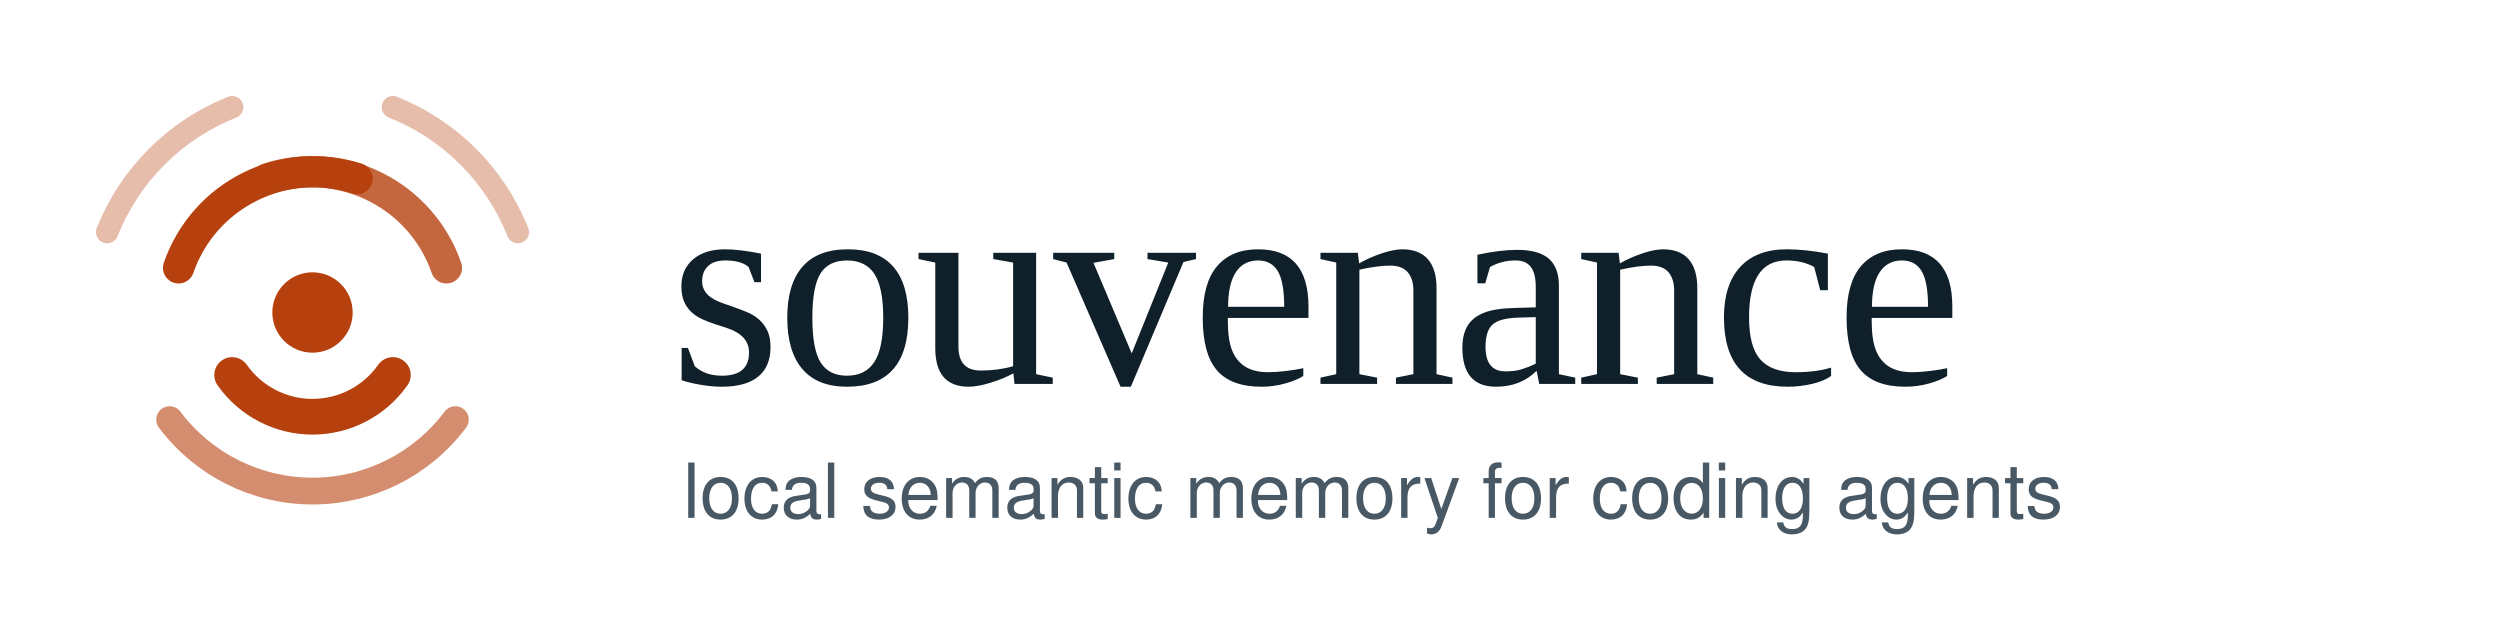
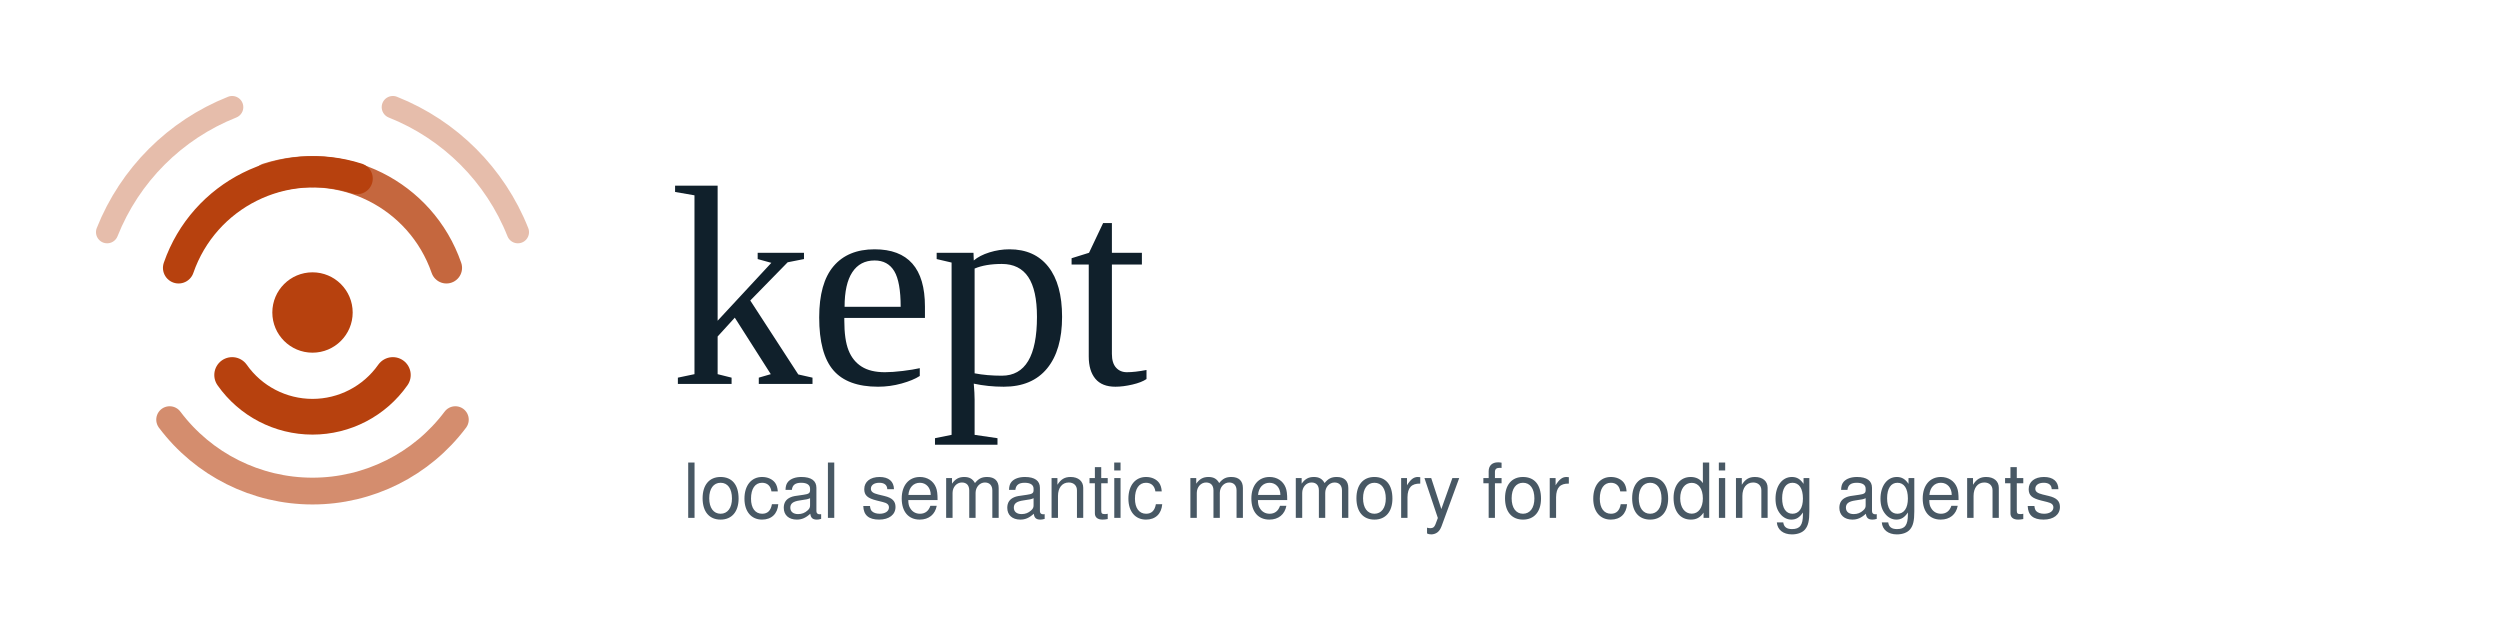
- <svg xmlns="http://www.w3.org/2000/svg" width="560" height="140" viewBox="0 0 560 140" role="img" aria-label="souvenance">
+ <svg xmlns="http://www.w3.org/2000/svg" width="560" height="140" viewBox="0 0 560 140" role="img" aria-label="kept">
  <g transform="translate(70 70)" fill="none" stroke="#b7410e" stroke-linecap="round">
    <path d="M -46 -18 A 50 50 0 0 1 -18 -46" stroke-width="5" opacity="0.35" />
    <path d="M 46 -18 A 50 50 0 0 0 18 -46" stroke-width="5" opacity="0.35" />
    <path d="M -32 24 A 40 40 0 0 0 32 24" stroke-width="6" opacity="0.6" />
    <path d="M -30 -10 A 32 32 0 0 1 10 -30" stroke-width="7" />
    <path d="M 30 -10 A 32 32 0 0 0 -10 -30" stroke-width="7" opacity="0.8" />
    <path d="M -18 14 A 22 22 0 0 0 18 14" stroke-width="8" />
  </g>
  <circle cx="70" cy="70" r="9" fill="#b7410e" />
-   <text x="150" y="86" font-family="Georgia, 'Times New Roman', serif" font-size="64" font-weight="500" letter-spacing="-1" fill="#10202b">souvenance</text>
+   <text x="150" y="86" font-family="Georgia, 'Times New Roman', serif" font-size="64" font-weight="500" letter-spacing="-1" fill="#10202b">kept</text>
  <text x="153" y="116" font-family="Helvetica, Arial, sans-serif" font-size="17" fill="#485864">local semantic memory for coding agents</text>
</svg>
